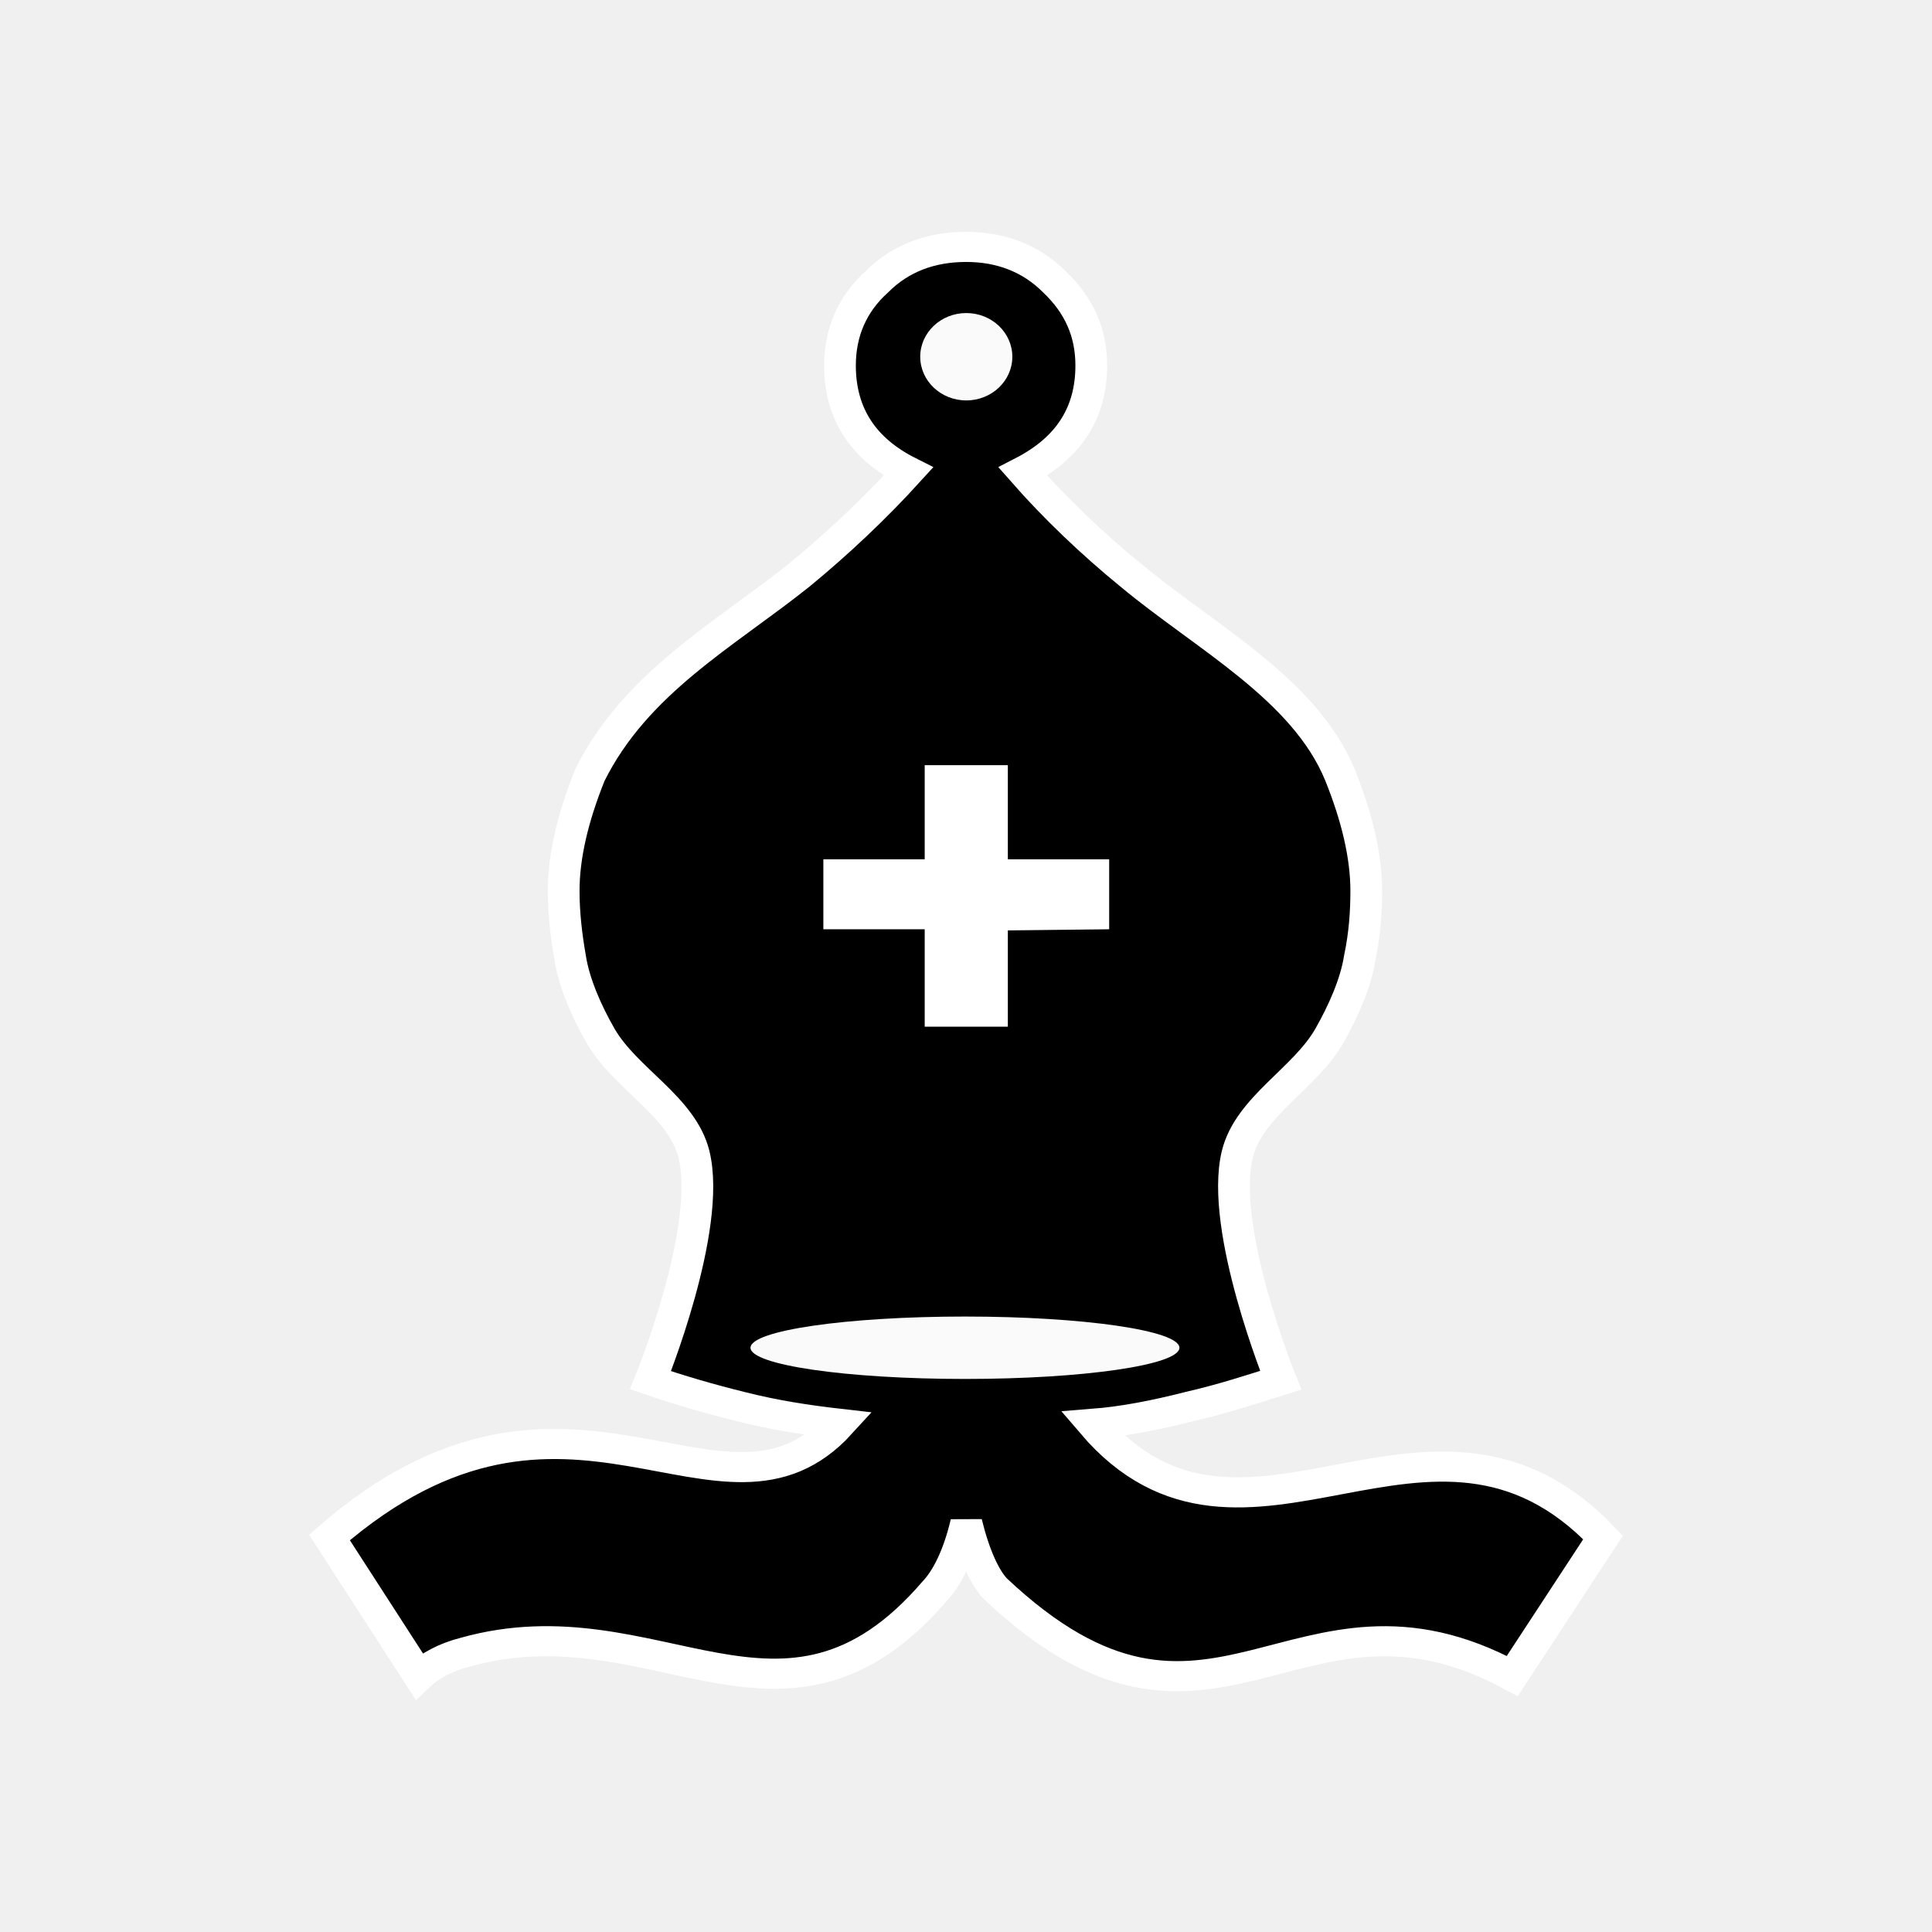
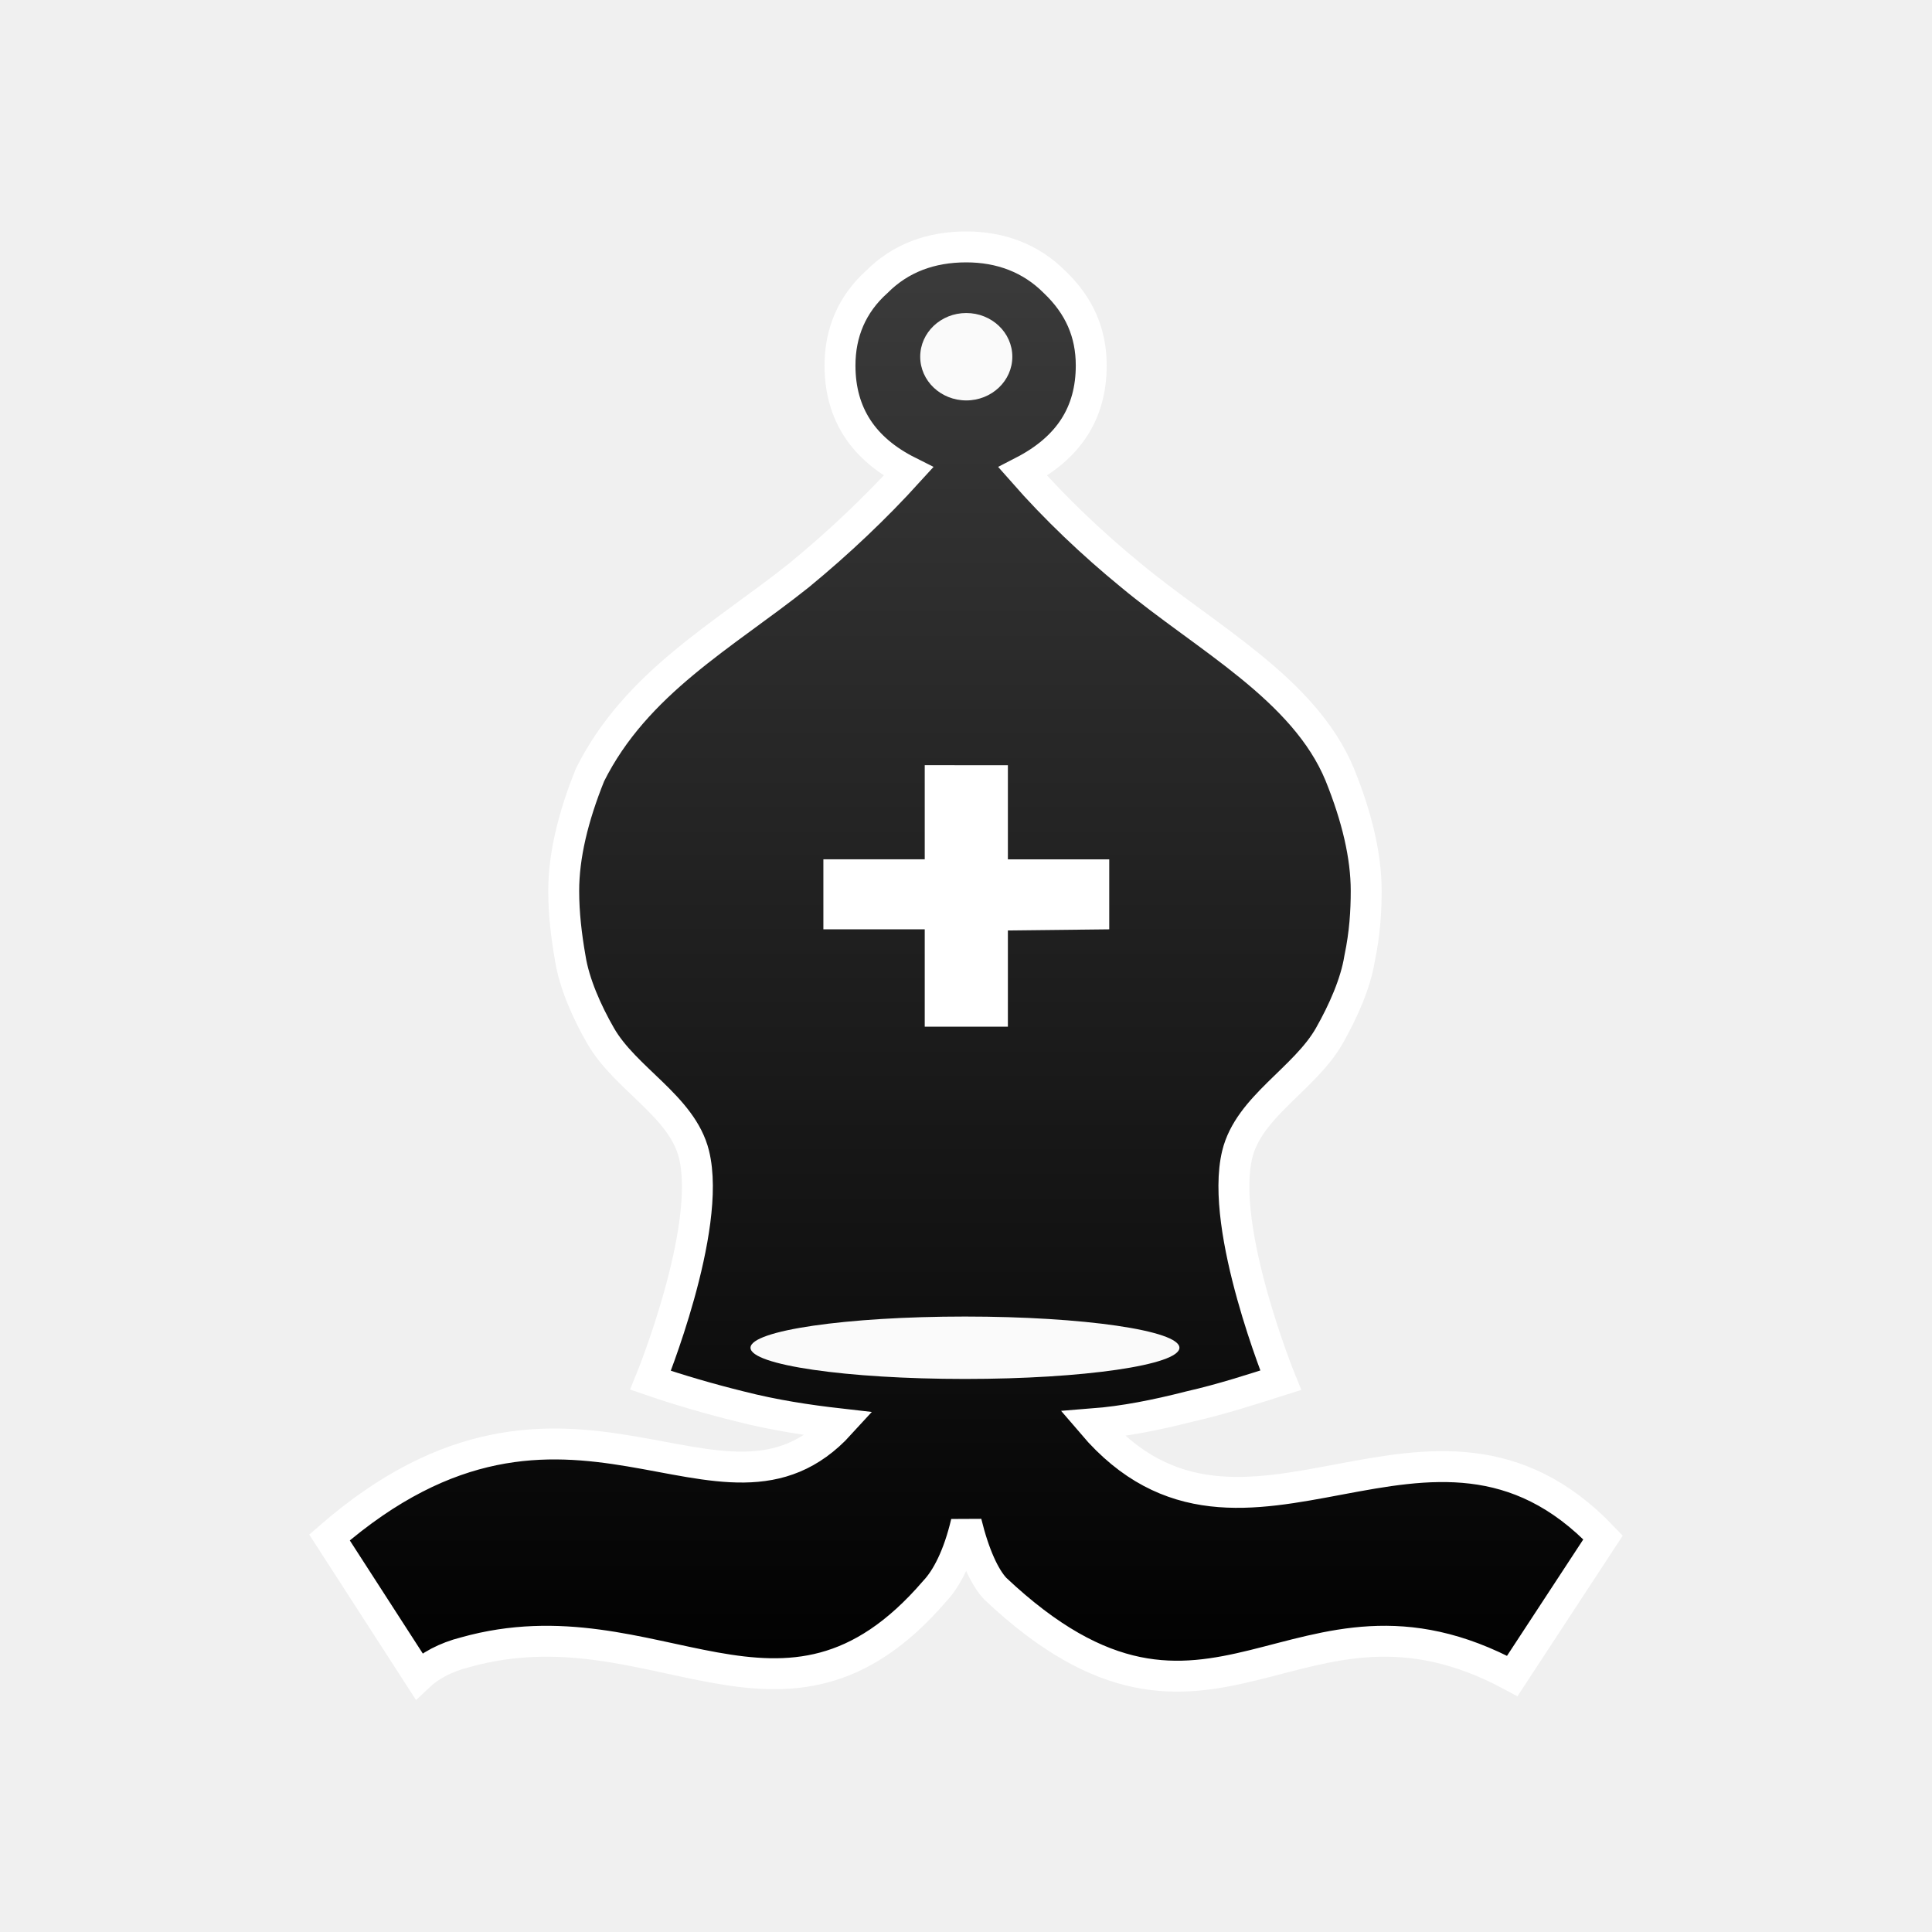
<svg xmlns="http://www.w3.org/2000/svg" xmlns:xlink="http://www.w3.org/1999/xlink" id="svg26" viewBox="0 0 50 50" version="1.1" text-rendering="geometricPrecision" shape-rendering="geometricPrecision" image-rendering="optimizeQuality" fill-rule="evenodd" clip-rule="evenodd" height="50mm" width="50mm">
  <defs id="defs10">
    <linearGradient gradientUnits="userSpaceOnUse" gradientTransform="matrix(2.9386 0 0 -2.8481 3133.4 2817)" y2="-307.17" y1="-424.81" x2="3850.4" x1="3850.4" id="linearGradient1262">
      <stop id="stop2" offset="0" style="stop-color:#3c3c3c" />
      <stop id="stop4" offset="1" style="stop-color:#000000" />
    </linearGradient>
    <filter style="color-interpolation-filters:sRGB" id="filter2809">
      <feGaussianBlur id="feGaussianBlur7" stdDeviation="0.01 0.01" result="blur" />
    </filter>
-     <linearGradient gradientUnits="userSpaceOnUse" y2="-307.165" x2="3850.378" y1="-424.806" x1="3850.378" id="linearGradient1262-9" xlink:href="#B" />
+     <linearGradient gradientUnits="userSpaceOnUse" y2="-307.165" x2="3850.378" y1="-424.806" x1="3850.378" id="linearGradient1262-9" xlink:href="#B" gradientTransform="matrix(0.3405065,0,0,0.3230141,-1286.079,143.2185)" />
    <linearGradient gradientTransform="matrix(2.9386,0,0,-2.8481,3133.443,2816.973)" y2="1043.24" x2="-126.535" y1="1043.24" x1="-158.561" gradientUnits="userSpaceOnUse" id="B">
      <stop id="stop321" style="stop-color:#3c3c3c;stop-opacity:1" offset="0" />
      <stop id="stop323" style="stop-color:#000000;stop-opacity:1" offset="1" />
    </linearGradient>
    <filter style="color-interpolation-filters:sRGB" id="filter2809-6">
      <feGaussianBlur stdDeviation="0.01 0.01" result="blur" id="feGaussianBlur2807" />
    </filter>
  </defs>
-   <g style="stroke-width:0.798" transform="matrix(0.3405065,0,0,0.3230141,-1286.079,143.2185)" id="g1248">
-     <path id="path2519" class="st4" d="m 3863.9,-346 c 12.6,0 22.7,0 22.7,0 0,0 -10.1,0 -22.7,0 -12.6,0 -22.7,0 -22.7,0 0,0 10.2,0 22.7,0 z" style="fill:#e5e4e4;stroke-width:0.798" />
-     <path id="path7-50-50-9" class="st14" d="m 3850.4,-321.4 c -0.6,2.7 -1.5,4.5 -2.4,5.5 -11.5,14.1 -21.2,0.6 -35.7,4.9 -1.5,0.4 -2.7,1.1 -3.5,1.9 l -6.8,-11.1 c 18.2,-16.7 29.8,1.3 38.8,-9.1 -2.5,-0.3 -5,-0.7 -7.6,-1.4 -2.3,-0.6 -4.6,-1.3 -6.8,-2.1 0,0 4.702,-12.13 3.3,-18.1 -0.904,-3.849 -5.21,-6.028 -7.1,-9.5 -1.054,-1.936 -2,-4.2 -2.3,-6.2 -0.3,-1.8 -0.5,-3.6 -0.5,-5.4 0,-2.8 0.7,-5.9 2,-9.3 3.5,-7.4 10.2,-11.2 15.9,-16 3,-2.6 5.8,-5.4 8.3,-8.3 -3.4,-1.8 -5.2,-4.6 -5.2,-8.5 0,-2.6 0.9,-4.9 2.8,-6.7 1.8,-1.9 4.1,-2.8 6.8,-2.8 2.6,0 4.9,0.9 6.7,2.8 1.9,1.9 2.8,4.1 2.8,6.7 0,3.8 -1.7,6.6 -5.2,8.5 2.5,3 5.3,5.8 8.2,8.3 5.7,5 13.2,9.1 15.9,16 1.3,3.4 2,6.5 2,9.3 0,1.6 -0.1,3.4 -0.5,5.4 -0.3,2 -1.253,4.26 -2.3,6.2 -1.869,3.461 -6.113,5.668 -7,9.5 -1.382,5.975 3.3,18.1 3.3,18.1 -2.1,0.7 -4.4,1.5 -6.9,2.1 -2.6,0.7 -5,1.2 -7.4,1.4 11.5,14.2 25.7,-5.4 38.8,9.1 l -6.9,11.1 c -16.5,-9.4 -22.8,9.4 -39.3,-7 -0.8,-0.9 -1.6,-2.7 -2.2,-5.3 z" style="fill:url(#linearGradient1262-9);fill-opacity:1;stroke:#ffffff;stroke-width:2.412;stroke-miterlimit:4;stroke-dasharray:none;stroke-opacity:1" />
-     <g id="path5350-5-4" class="st18" transform="translate(1130,-64)" style="stroke-width:0.798;filter:url(#filter2809-6)">
-       <ellipse class="st15" cx="2720.3" cy="-271.4" rx="16.3" ry="2.5" id="ellipse118" style="fill:#fafafa;stroke-width:0.798" />
-     </g>
-     <circle id="path1851-3-1" class="st15" cx="3850.4" cy="-414.8" r="3.5" style="fill:#fafafa;stroke-width:0.798" />
-     <path id="path2367-9-1-3" class="st14" d="m 3847.24,-382.076 v 7.541 h -7.702 v 5.608 h 7.702 v 7.803 h 6.319 v -7.713 l 7.702,-0.091 v -5.608 h -7.702 v -7.541 z" style="fill:#ffffff;fill-opacity:1;stroke:none;stroke-width:2.412;stroke-miterlimit:4;stroke-dasharray:none;stroke-opacity:1;paint-order:markers fill stroke" />
-   </g>
+   <path style="fill:#e5e4e4;stroke-width:0.265" d="m 29.604,31.456 c 4.29,0 7.729,0 7.729,0 0,0 -3.439,0 -7.729,0 -4.29,0 -7.729,0 -7.729,0 0,0 3.473,0 7.729,0 z" class="st4" id="path2519" />
+   <path style="fill:url(#linearGradient1262-9);fill-opacity:1;stroke:#ffffff;stroke-width:0.8;stroke-miterlimit:4;stroke-dasharray:none;stroke-opacity:1" d="m 25.007,39.402 c -0.204,0.872 -0.511,1.454 -0.817,1.777 -3.916,4.554 -7.219,0.194 -12.156,1.583 -0.511,0.129 -0.919,0.355 -1.192,0.614 L 8.527,39.789 c 6.197,-5.394 10.147,0.42 13.212,-2.939 -0.851,-0.097 -1.703,-0.226 -2.588,-0.452 -0.783,-0.194 -1.566,-0.42 -2.315,-0.678 0,0 1.601,-3.918 1.124,-5.847 -0.308,-1.243 -1.774,-1.947 -2.418,-3.069 -0.359,-0.625 -0.681,-1.357 -0.783,-2.003 -0.102,-0.581 -0.17,-1.163 -0.17,-1.744 0,-0.904 0.238,-1.906 0.681,-3.004 1.192,-2.39 3.473,-3.618 5.414,-5.168 1.022,-0.84 1.975,-1.744 2.826,-2.681 -1.158,-0.581 -1.771,-1.486 -1.771,-2.746 0,-0.84 0.306,-1.583 0.953,-2.164 0.613,-0.614 1.396,-0.904 2.315,-0.904 0.885,0 1.668,0.291 2.281,0.904 0.647,0.614 0.953,1.324 0.953,2.164 0,1.227 -0.579,2.132 -1.771,2.746 0.851,0.969 1.805,1.873 2.792,2.681 1.941,1.615 4.495,2.939 5.414,5.168 0.443,1.098 0.681,2.1 0.681,3.004 0,0.517 -0.034,1.098 -0.17,1.744 -0.102,0.646 -0.427,1.376 -0.783,2.003 -0.636,1.118 -2.082,1.831 -2.384,3.069 -0.471,1.93 1.124,5.847 1.124,5.847 -0.715,0.226 -1.498,0.485 -2.349,0.678 -0.885,0.226 -1.703,0.388 -2.52,0.452 3.916,4.587 8.751,-1.744 13.212,2.939 l -2.349,3.585 C 33.52,40.339 31.375,46.411 25.757,41.114 25.484,40.823 25.212,40.242 25.007,39.402 Z" class="st14" id="path7-50-50-9" />
+   <ellipse class="st15" cx="2720.3" cy="-271.4" rx="16.3" ry="2.5" id="ellipse118" style="fill:#fafafa;stroke-width:0.798;filter:url(#filter2809-6)" transform="matrix(0.3405065,0,0,0.3230141,-901.3065,122.5456)" />
+   <ellipse style="fill:#fafafa;stroke-width:0.265" cy="9.232" cx="25.007" class="st15" id="path1851-3-1" rx="1.192" ry="1.131" />
+   <path style="fill:#ffffff;fill-opacity:1;stroke:none;stroke-width:0.8;stroke-miterlimit:4;stroke-dasharray:none;stroke-opacity:1;paint-order:markers fill stroke" d="m 23.932,19.803 v 2.436 H 21.309 v 1.811 h 2.623 v 2.521 h 2.152 v -2.491 l 2.623,-0.029 v -1.811 h -2.623 v -2.436 z" class="st14" id="path2367-9-1-3" />
</svg>
